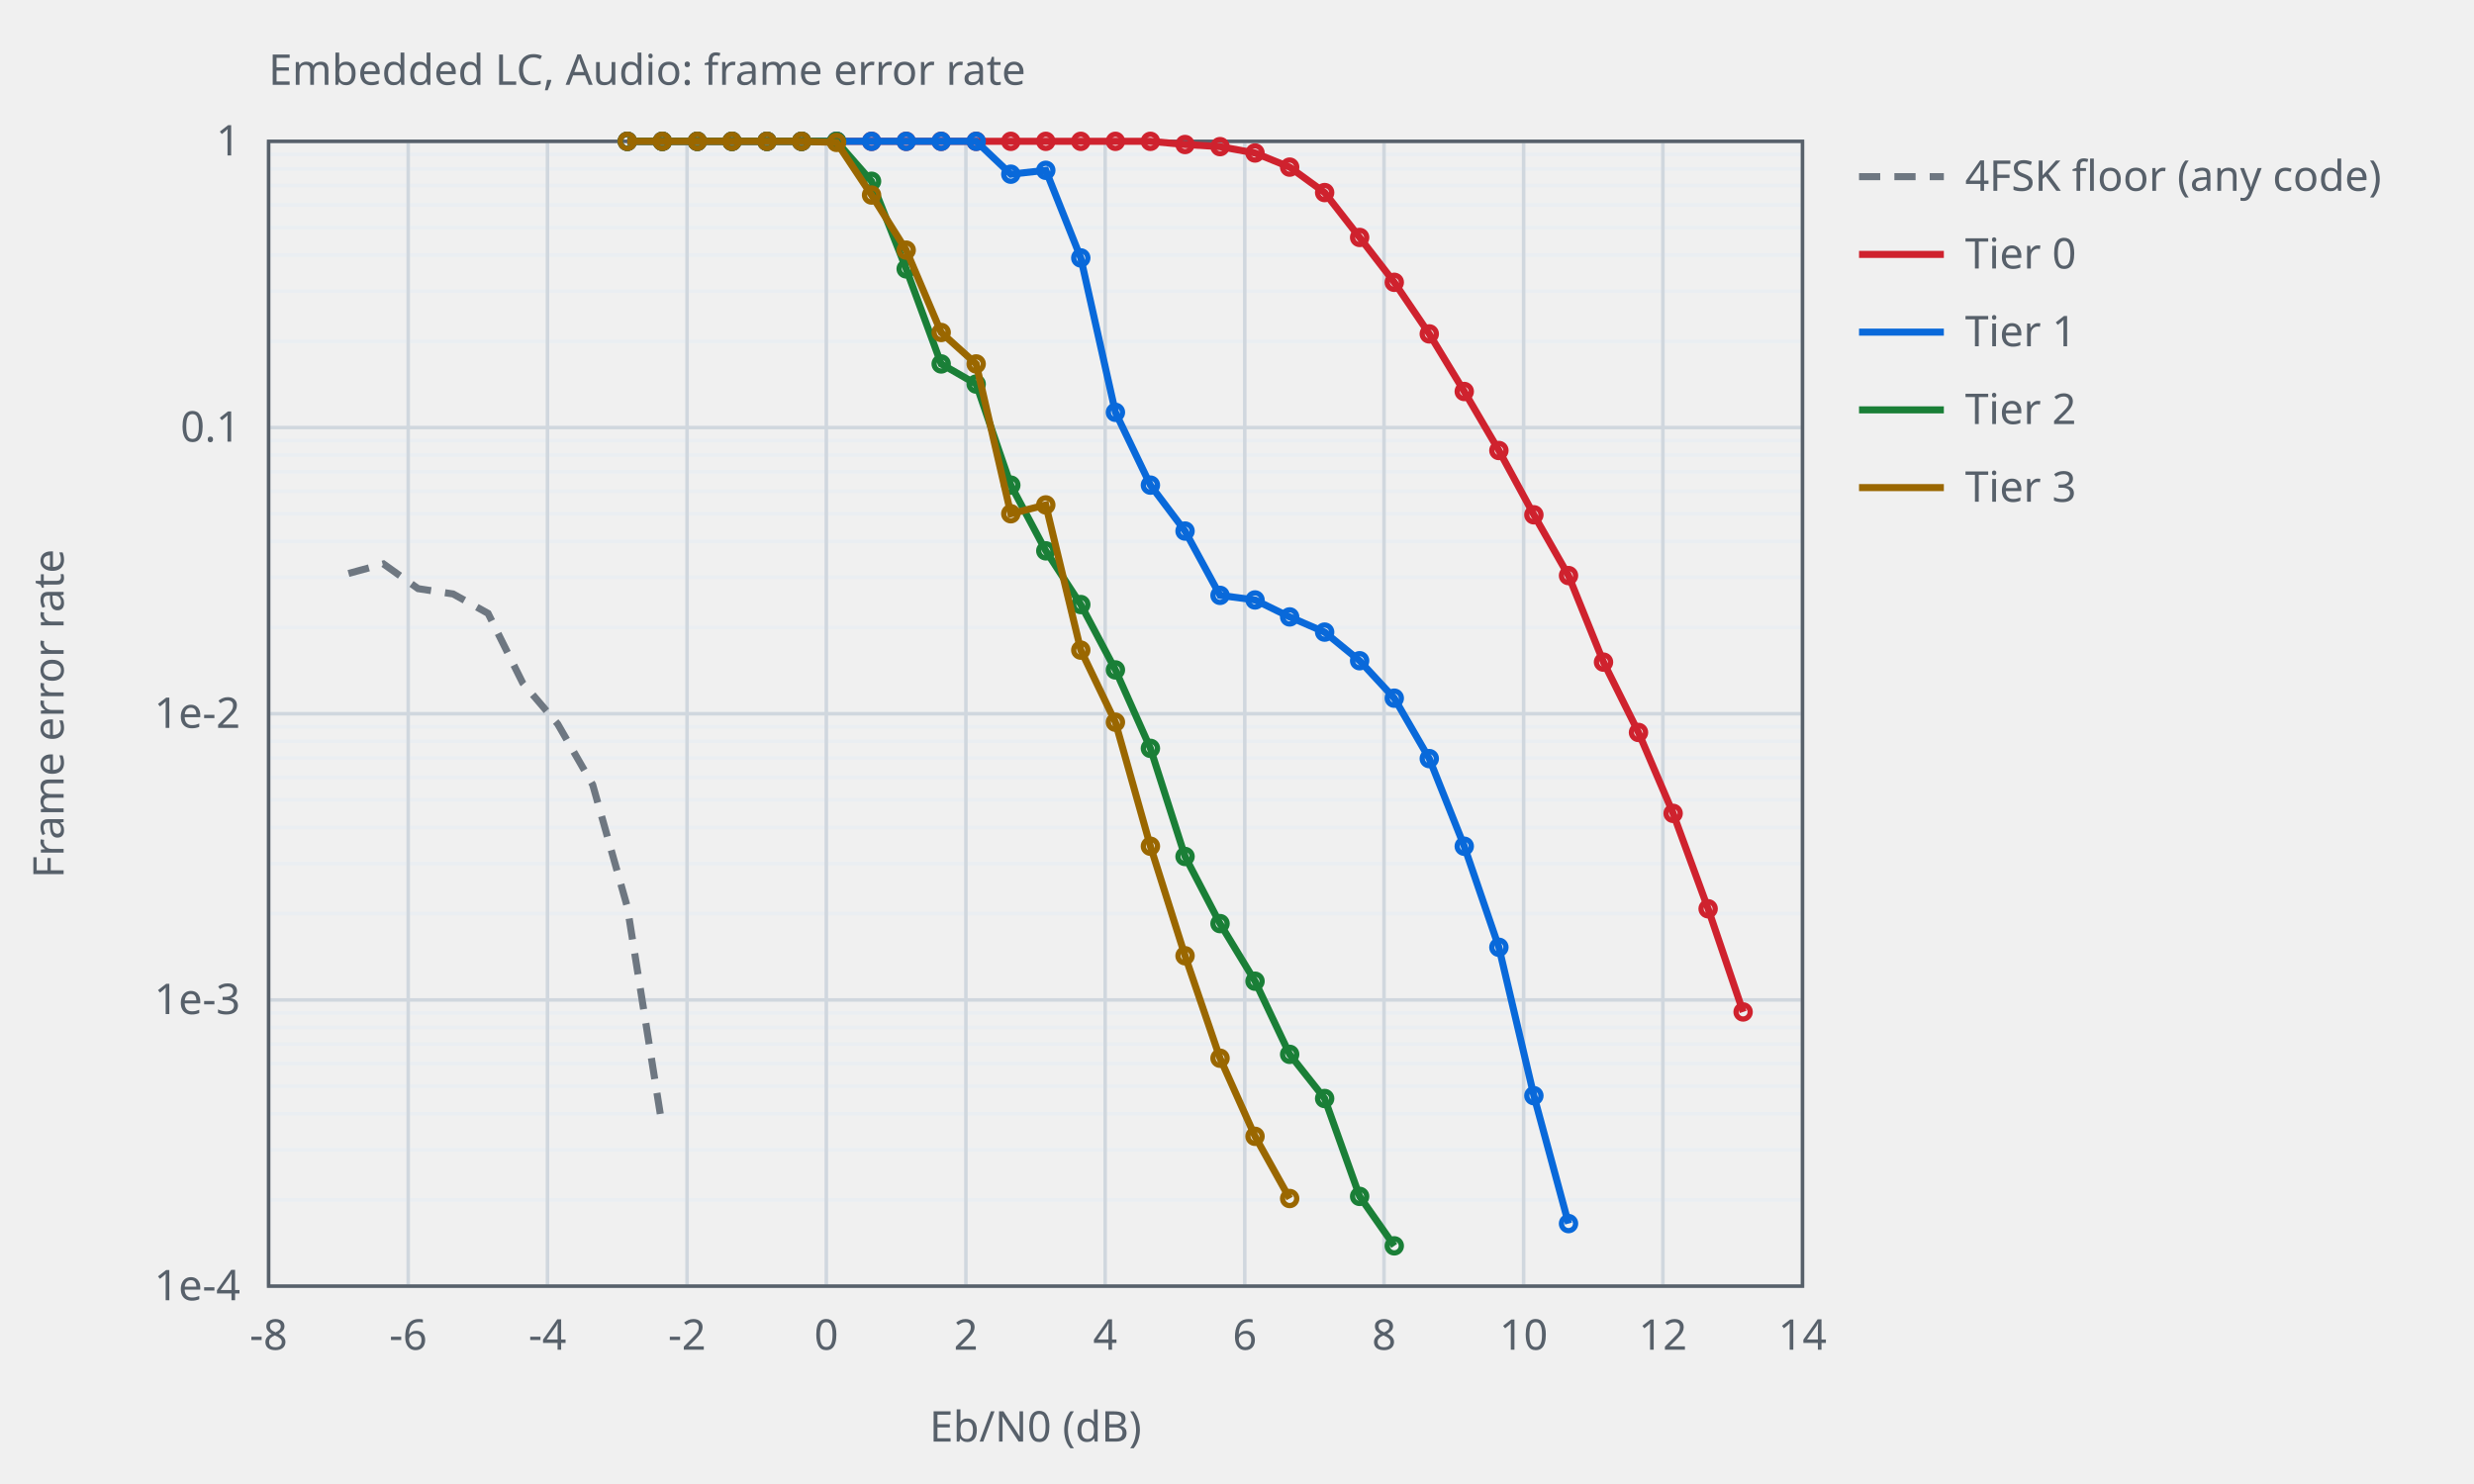
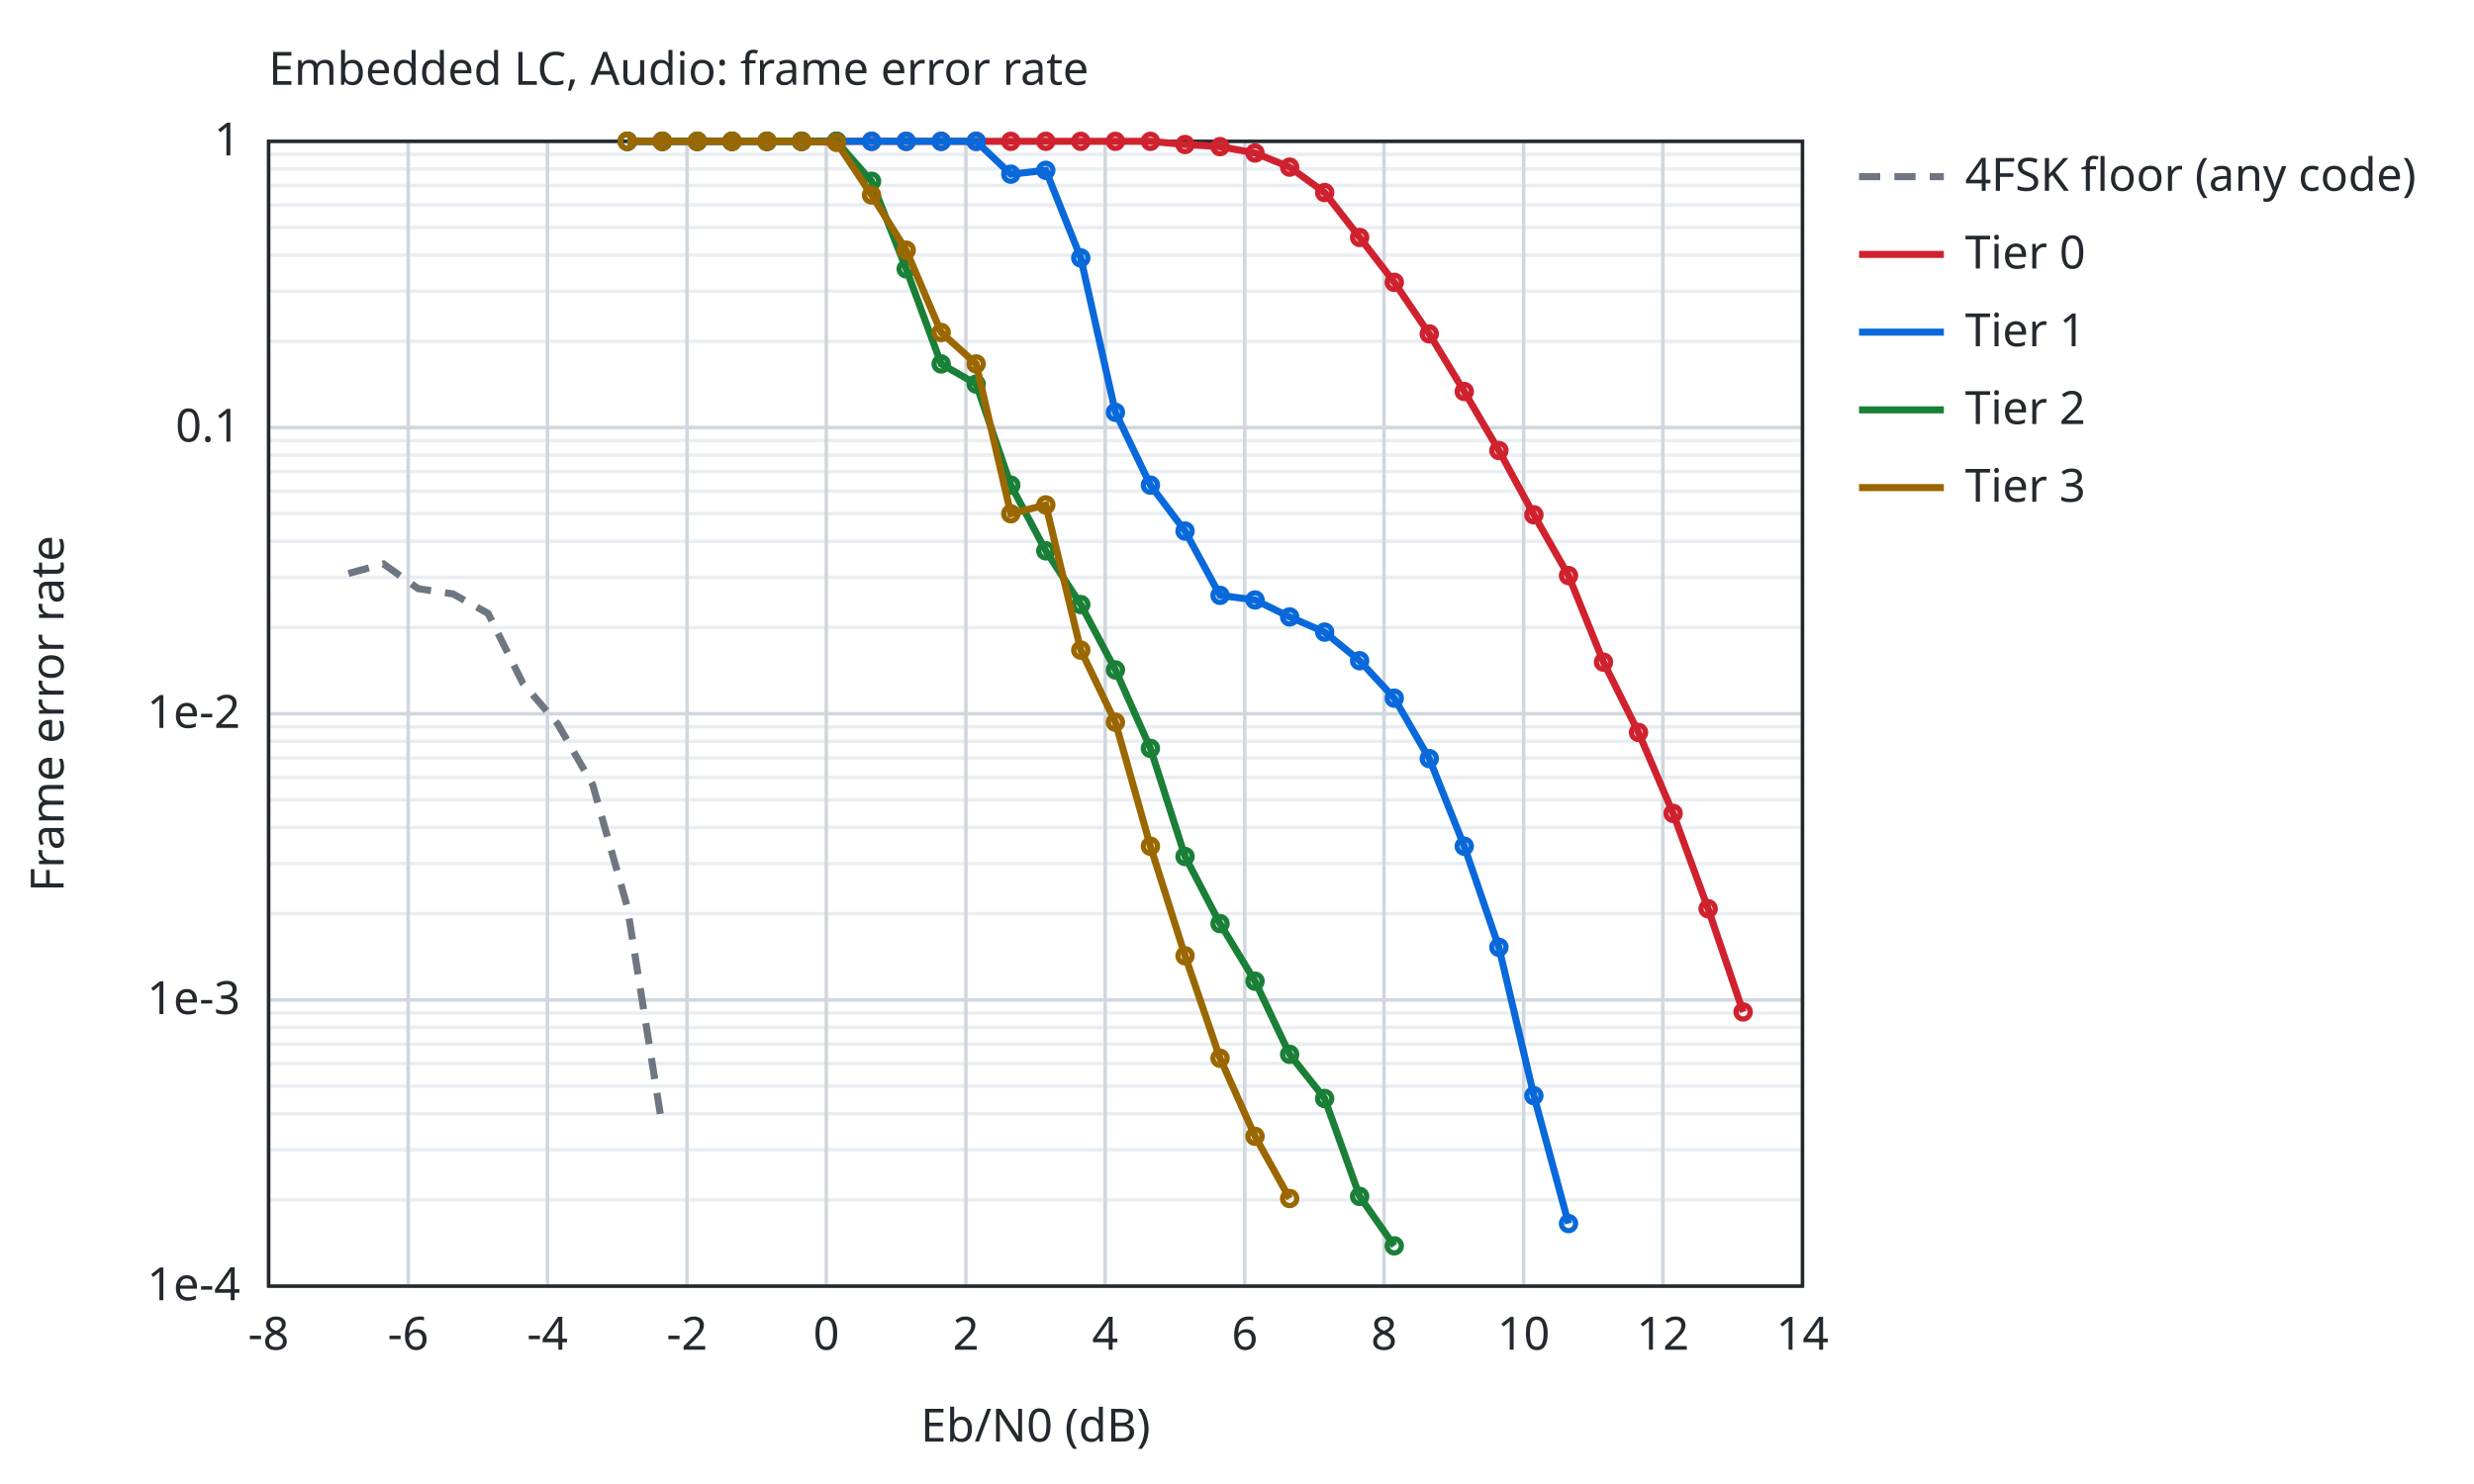
<svg xmlns="http://www.w3.org/2000/svg" width="700" height="420" viewBox="0 0 700 420">
-   <style>text{font-family:sans-serif;font-size:12px;fill:#57606a}.ax{stroke:#57606a;stroke-width:1;fill:none}.gr{stroke:#d0d7de;stroke-width:1}.mi{stroke:#eaeef2;stroke-width:1}.r0{stroke:#6e7781}.r1{stroke:#bc4c00}.r2{stroke:#8250df}.s1{stroke:#cf222e}.s2{stroke:#0969da}.s3{stroke:#1a7f37}.s4{stroke:#9a6700}.l{fill:none;stroke-width:2}.p{fill:none;stroke-width:1.5}@media (prefers-color-scheme:dark){text{fill:#c9d1d9}.ax{stroke:#8b949e}.gr{stroke:#30363d}.mi{stroke:#21262d}.r0{stroke:#8b949e}.r1{stroke:#f0883e}.r2{stroke:#d2a8ff}.s1{stroke:#ff7b72}.s2{stroke:#58a6ff}.s3{stroke:#3fb950}.s4{stroke:#d29922}}</style>
+   <style>text{font-family:sans-serif;font-size:13px;fill:#24292f}.bg{fill:#ffffff}.ax{stroke:#24292f;stroke-width:1;fill:none}.gr{stroke:#d0d7de;stroke-width:1}.mi{stroke:#eaeef2;stroke-width:1}.r0{stroke:#6e7781}.r1{stroke:#bc4c00}.r2{stroke:#8250df}.r3{stroke:#1a7f37}.r4{stroke:#9a6700}.s1{stroke:#cf222e}.s2{stroke:#0969da}.s3{stroke:#1a7f37}.s4{stroke:#9a6700}.f1{fill:#cf222e}.f2{fill:#0969da}.f3{fill:#1a7f37}.f4{fill:#9a6700}.l{fill:none;stroke-width:2}.p{fill:none;stroke-width:1.5}.e{fill:none;stroke-width:1;stroke-opacity:.25}@media (prefers-color-scheme:dark){text{fill:#e6edf3}.bg{fill:#0d1117}.ax{stroke:#8b949e}.gr{stroke:#30363d}.mi{stroke:#21262d}.r0{stroke:#8b949e}.r1{stroke:#f0883e}.r2{stroke:#d2a8ff}.r3{stroke:#3fb950}.r4{stroke:#d29922}.s1{stroke:#ff7b72}.s2{stroke:#58a6ff}.s3{stroke:#3fb950}.s4{stroke:#d29922}.f1{fill:#ff7b72}.f2{fill:#58a6ff}.f3{fill:#3fb950}.f4{fill:#d29922}}</style>
+   <rect class="bg" width="100%" height="100%" />
  <text x="76.0" y="24">Embedded LC, Audio: frame error rate</text>
  <line class="mi" x1="76.0" y1="96.6" x2="510.0" y2="96.6" />
  <line class="mi" x1="76.0" y1="82.4" x2="510.0" y2="82.4" />
  <line class="mi" x1="76.0" y1="72.2" x2="510.0" y2="72.2" />
  <line class="mi" x1="76.0" y1="64.4" x2="510.0" y2="64.4" />
  <line class="mi" x1="76.0" y1="58.0" x2="510.0" y2="58.0" />
  <line class="mi" x1="76.0" y1="52.5" x2="510.0" y2="52.5" />
  <line class="mi" x1="76.0" y1="47.8" x2="510.0" y2="47.8" />
  <line class="mi" x1="76.0" y1="43.7" x2="510.0" y2="43.7" />
  <line class="mi" x1="76.0" y1="177.6" x2="510.0" y2="177.6" />
  <line class="mi" x1="76.0" y1="163.4" x2="510.0" y2="163.4" />
  <line class="mi" x1="76.0" y1="153.2" x2="510.0" y2="153.2" />
  <line class="mi" x1="76.0" y1="145.4" x2="510.0" y2="145.4" />
  <line class="mi" x1="76.0" y1="139.0" x2="510.0" y2="139.0" />
  <line class="mi" x1="76.0" y1="133.5" x2="510.0" y2="133.5" />
  <line class="mi" x1="76.0" y1="128.8" x2="510.0" y2="128.8" />
  <line class="mi" x1="76.0" y1="124.7" x2="510.0" y2="124.7" />
  <line class="mi" x1="76.0" y1="258.6" x2="510.0" y2="258.6" />
  <line class="mi" x1="76.0" y1="244.4" x2="510.0" y2="244.4" />
  <line class="mi" x1="76.0" y1="234.2" x2="510.0" y2="234.2" />
  <line class="mi" x1="76.0" y1="226.4" x2="510.0" y2="226.4" />
  <line class="mi" x1="76.0" y1="220.0" x2="510.0" y2="220.0" />
  <line class="mi" x1="76.0" y1="214.5" x2="510.0" y2="214.5" />
  <line class="mi" x1="76.0" y1="209.8" x2="510.0" y2="209.8" />
  <line class="mi" x1="76.0" y1="205.7" x2="510.0" y2="205.7" />
  <line class="mi" x1="76.0" y1="339.6" x2="510.0" y2="339.6" />
  <line class="mi" x1="76.0" y1="325.4" x2="510.0" y2="325.4" />
  <line class="mi" x1="76.0" y1="315.2" x2="510.0" y2="315.2" />
  <line class="mi" x1="76.0" y1="307.4" x2="510.0" y2="307.4" />
  <line class="mi" x1="76.0" y1="301.0" x2="510.0" y2="301.0" />
  <line class="mi" x1="76.0" y1="295.5" x2="510.0" y2="295.5" />
  <line class="mi" x1="76.0" y1="290.8" x2="510.0" y2="290.8" />
  <line class="mi" x1="76.0" y1="286.7" x2="510.0" y2="286.7" />
  <line class="gr" x1="76.0" y1="364.0" x2="76.0" y2="40.0" />
  <text x="76.0" y="382.0" text-anchor="middle">-8</text>
  <line class="gr" x1="115.5" y1="364.0" x2="115.5" y2="40.0" />
  <text x="115.5" y="382.0" text-anchor="middle">-6</text>
  <line class="gr" x1="154.9" y1="364.0" x2="154.9" y2="40.0" />
  <text x="154.9" y="382.0" text-anchor="middle">-4</text>
  <line class="gr" x1="194.4" y1="364.0" x2="194.4" y2="40.0" />
  <text x="194.4" y="382.0" text-anchor="middle">-2</text>
  <line class="gr" x1="233.8" y1="364.0" x2="233.8" y2="40.0" />
  <text x="233.8" y="382.0" text-anchor="middle">0</text>
  <line class="gr" x1="273.3" y1="364.0" x2="273.3" y2="40.0" />
  <text x="273.3" y="382.0" text-anchor="middle">2</text>
  <line class="gr" x1="312.7" y1="364.0" x2="312.7" y2="40.0" />
  <text x="312.7" y="382.0" text-anchor="middle">4</text>
  <line class="gr" x1="352.2" y1="364.0" x2="352.2" y2="40.0" />
  <text x="352.2" y="382.0" text-anchor="middle">6</text>
  <line class="gr" x1="391.6" y1="364.0" x2="391.6" y2="40.0" />
  <text x="391.6" y="382.0" text-anchor="middle">8</text>
  <line class="gr" x1="431.1" y1="364.0" x2="431.1" y2="40.0" />
  <text x="431.1" y="382.0" text-anchor="middle">10</text>
  <line class="gr" x1="470.5" y1="364.0" x2="470.5" y2="40.0" />
  <text x="470.5" y="382.0" text-anchor="middle">12</text>
  <line class="gr" x1="510.0" y1="364.0" x2="510.0" y2="40.0" />
  <text x="510.0" y="382.0" text-anchor="middle">14</text>
  <line class="gr" x1="76.0" y1="40.0" x2="510.0" y2="40.0" />
  <text x="68.0" y="44.0" text-anchor="end">1</text>
  <line class="gr" x1="76.0" y1="121.0" x2="510.0" y2="121.0" />
  <text x="68.0" y="125.0" text-anchor="end">0.1</text>
  <line class="gr" x1="76.0" y1="202.0" x2="510.0" y2="202.0" />
  <text x="68.0" y="206.0" text-anchor="end">1e-2</text>
  <line class="gr" x1="76.0" y1="283.0" x2="510.0" y2="283.0" />
  <text x="68.0" y="287.0" text-anchor="end">1e-3</text>
  <line class="gr" x1="76.0" y1="364.0" x2="510.0" y2="364.0" />
  <text x="68.0" y="368.0" text-anchor="end">1e-4</text>
  <rect class="ax" x="76.0" y="40.0" width="434.0" height="324.0" />
  <text x="293.0" y="408.0" text-anchor="middle">Eb/N0 (dB)</text>
  <text x="18" y="202.0" text-anchor="middle" transform="rotate(-90 18 202.0)">Frame error rate</text>
  <path class="l r0" stroke-dasharray="6 4" d="M98.6,162.3 L108.5,159.6 L118.3,166.6 L128.2,168.1 L138.1,173.6 L147.9,193.3 L157.8,204.9 L167.7,222.1 L177.5,256.7 L187.4,318.9" />
  <line class="l r0" stroke-dasharray="6 4" x1="526.0" y1="50.0" x2="550.0" y2="50.0" />
  <text x="556.0" y="54.0">4FSK floor (any code)</text>
  <path class="l s1" d="M177.5,40.0 L187.4,40.0 L197.3,40.0 L207.1,40.0 L217.0,40.0 L226.8,40.0 L236.7,40.0 L246.6,40.0 L256.4,40.0 L266.3,40.0 L276.2,40.0 L286.0,40.0 L295.9,40.0 L305.8,40.0 L315.6,40.0 L325.5,40.0 L335.3,40.9 L345.2,41.5 L355.1,43.3 L364.9,47.3 L374.8,54.5 L384.7,67.2 L394.5,79.9 L404.4,94.5 L414.3,110.8 L424.1,127.5 L434.0,145.7 L443.8,162.9 L453.7,187.4 L463.6,207.3 L473.4,230.2 L483.3,257.2 L493.2,286.4" />
  <circle class="p s1" cx="177.5" cy="40.0" r="2" />
  <circle class="p s1" cx="187.4" cy="40.0" r="2" />
  <circle class="p s1" cx="197.3" cy="40.0" r="2" />
  <circle class="p s1" cx="207.1" cy="40.0" r="2" />
  <circle class="p s1" cx="217.0" cy="40.0" r="2" />
  <circle class="p s1" cx="226.8" cy="40.0" r="2" />
  <circle class="p s1" cx="236.7" cy="40.0" r="2" />
  <circle class="p s1" cx="246.6" cy="40.0" r="2" />
  <circle class="p s1" cx="256.4" cy="40.0" r="2" />
  <circle class="p s1" cx="266.3" cy="40.0" r="2" />
  <circle class="p s1" cx="276.2" cy="40.0" r="2" />
  <circle class="p s1" cx="286.0" cy="40.0" r="2" />
  <circle class="p s1" cx="295.9" cy="40.0" r="2" />
  <circle class="p s1" cx="305.8" cy="40.0" r="2" />
  <circle class="p s1" cx="315.6" cy="40.0" r="2" />
  <circle class="p s1" cx="325.5" cy="40.0" r="2" />
  <circle class="p s1" cx="335.3" cy="40.9" r="2" />
  <circle class="p s1" cx="345.2" cy="41.5" r="2" />
  <circle class="p s1" cx="355.1" cy="43.3" r="2" />
  <circle class="p s1" cx="364.9" cy="47.3" r="2" />
  <circle class="p s1" cx="374.8" cy="54.5" r="2" />
  <circle class="p s1" cx="384.7" cy="67.2" r="2" />
  <circle class="p s1" cx="394.5" cy="79.9" r="2" />
  <circle class="p s1" cx="404.4" cy="94.5" r="2" />
  <circle class="p s1" cx="414.3" cy="110.8" r="2" />
  <circle class="p s1" cx="424.1" cy="127.5" r="2" />
  <circle class="p s1" cx="434.0" cy="145.7" r="2" />
  <circle class="p s1" cx="443.8" cy="162.9" r="2" />
  <circle class="p s1" cx="453.7" cy="187.4" r="2" />
  <circle class="p s1" cx="463.6" cy="207.3" r="2" />
  <circle class="p s1" cx="473.4" cy="230.2" r="2" />
  <circle class="p s1" cx="483.3" cy="257.2" r="2" />
  <circle class="p s1" cx="493.2" cy="286.4" r="2" />
  <line class="l s1" x1="526.0" y1="72.0" x2="550.0" y2="72.0" />
  <text x="556.0" y="76.0">Tier 0</text>
  <path class="l s2" d="M177.5,40.0 L187.4,40.0 L197.3,40.0 L207.1,40.0 L217.0,40.0 L226.8,40.0 L236.7,40.0 L246.6,40.0 L256.4,40.0 L266.3,40.0 L276.2,40.0 L286.0,49.3 L295.9,48.2 L305.8,73.0 L315.6,116.7 L325.5,137.3 L335.3,150.3 L345.2,168.5 L355.1,169.8 L364.9,174.6 L374.8,178.9 L384.7,187.0 L394.5,197.6 L404.4,214.7 L414.3,239.5 L424.1,268.1 L434.0,310.1 L443.8,346.3" />
  <circle class="p s2" cx="177.5" cy="40.0" r="2" />
  <circle class="p s2" cx="187.4" cy="40.0" r="2" />
  <circle class="p s2" cx="197.3" cy="40.0" r="2" />
  <circle class="p s2" cx="207.1" cy="40.0" r="2" />
  <circle class="p s2" cx="217.0" cy="40.0" r="2" />
  <circle class="p s2" cx="226.8" cy="40.0" r="2" />
  <circle class="p s2" cx="236.7" cy="40.0" r="2" />
  <circle class="p s2" cx="246.6" cy="40.0" r="2" />
  <circle class="p s2" cx="256.4" cy="40.0" r="2" />
  <circle class="p s2" cx="266.3" cy="40.0" r="2" />
  <circle class="p s2" cx="276.2" cy="40.0" r="2" />
  <circle class="p s2" cx="286.0" cy="49.3" r="2" />
  <circle class="p s2" cx="295.9" cy="48.2" r="2" />
  <circle class="p s2" cx="305.8" cy="73.0" r="2" />
  <circle class="p s2" cx="315.6" cy="116.7" r="2" />
  <circle class="p s2" cx="325.5" cy="137.3" r="2" />
  <circle class="p s2" cx="335.3" cy="150.3" r="2" />
  <circle class="p s2" cx="345.2" cy="168.5" r="2" />
  <circle class="p s2" cx="355.1" cy="169.8" r="2" />
  <circle class="p s2" cx="364.9" cy="174.6" r="2" />
  <circle class="p s2" cx="374.8" cy="178.9" r="2" />
  <circle class="p s2" cx="384.7" cy="187.0" r="2" />
  <circle class="p s2" cx="394.5" cy="197.6" r="2" />
  <circle class="p s2" cx="404.4" cy="214.7" r="2" />
  <circle class="p s2" cx="414.3" cy="239.5" r="2" />
  <circle class="p s2" cx="424.1" cy="268.1" r="2" />
  <circle class="p s2" cx="434.0" cy="310.1" r="2" />
  <circle class="p s2" cx="443.8" cy="346.3" r="2" />
  <line class="l s2" x1="526.0" y1="94.0" x2="550.0" y2="94.0" />
  <text x="556.0" y="98.0">Tier 1</text>
  <path class="l s3" d="M177.5,40.0 L187.4,40.0 L197.3,40.0 L207.1,40.0 L217.0,40.0 L226.8,40.0 L236.7,40.0 L246.6,51.3 L256.4,76.1 L266.3,103.0 L276.2,108.7 L286.0,137.3 L295.9,155.9 L305.8,171.1 L315.6,189.6 L325.5,211.8 L335.3,242.4 L345.2,261.4 L355.1,277.7 L364.9,298.4 L374.8,310.9 L384.7,338.6 L394.5,352.6" />
  <circle class="p s3" cx="177.5" cy="40.0" r="2" />
  <circle class="p s3" cx="187.4" cy="40.0" r="2" />
  <circle class="p s3" cx="197.3" cy="40.0" r="2" />
  <circle class="p s3" cx="207.1" cy="40.0" r="2" />
  <circle class="p s3" cx="217.0" cy="40.0" r="2" />
  <circle class="p s3" cx="226.8" cy="40.0" r="2" />
  <circle class="p s3" cx="236.7" cy="40.0" r="2" />
  <circle class="p s3" cx="246.6" cy="51.3" r="2" />
  <circle class="p s3" cx="256.4" cy="76.1" r="2" />
  <circle class="p s3" cx="266.3" cy="103.0" r="2" />
  <circle class="p s3" cx="276.2" cy="108.7" r="2" />
  <circle class="p s3" cx="286.0" cy="137.3" r="2" />
  <circle class="p s3" cx="295.9" cy="155.9" r="2" />
  <circle class="p s3" cx="305.8" cy="171.1" r="2" />
  <circle class="p s3" cx="315.6" cy="189.6" r="2" />
  <circle class="p s3" cx="325.5" cy="211.8" r="2" />
  <circle class="p s3" cx="335.3" cy="242.4" r="2" />
  <circle class="p s3" cx="345.2" cy="261.4" r="2" />
  <circle class="p s3" cx="355.1" cy="277.7" r="2" />
  <circle class="p s3" cx="364.9" cy="298.4" r="2" />
  <circle class="p s3" cx="374.8" cy="310.9" r="2" />
  <circle class="p s3" cx="384.7" cy="338.6" r="2" />
  <circle class="p s3" cx="394.5" cy="352.6" r="2" />
  <line class="l s3" x1="526.0" y1="116.0" x2="550.0" y2="116.0" />
  <text x="556.0" y="120.0">Tier 2</text>
  <path class="l s4" d="M177.5,40.0 L187.4,40.0 L197.3,40.0 L207.1,40.0 L217.0,40.0 L226.8,40.0 L236.7,40.3 L246.6,55.2 L256.4,70.8 L266.3,94.1 L276.2,103.0 L286.0,145.4 L295.9,142.9 L305.8,184.0 L315.6,204.4 L325.5,239.5 L335.3,270.5 L345.2,299.5 L355.1,321.6 L364.9,339.2" />
  <circle class="p s4" cx="177.5" cy="40.0" r="2" />
  <circle class="p s4" cx="187.4" cy="40.0" r="2" />
  <circle class="p s4" cx="197.3" cy="40.0" r="2" />
  <circle class="p s4" cx="207.1" cy="40.0" r="2" />
  <circle class="p s4" cx="217.0" cy="40.0" r="2" />
  <circle class="p s4" cx="226.8" cy="40.0" r="2" />
  <circle class="p s4" cx="236.7" cy="40.3" r="2" />
  <circle class="p s4" cx="246.6" cy="55.2" r="2" />
  <circle class="p s4" cx="256.4" cy="70.8" r="2" />
  <circle class="p s4" cx="266.3" cy="94.1" r="2" />
  <circle class="p s4" cx="276.2" cy="103.0" r="2" />
  <circle class="p s4" cx="286.0" cy="145.4" r="2" />
  <circle class="p s4" cx="295.9" cy="142.9" r="2" />
  <circle class="p s4" cx="305.8" cy="184.0" r="2" />
  <circle class="p s4" cx="315.6" cy="204.4" r="2" />
  <circle class="p s4" cx="325.5" cy="239.5" r="2" />
  <circle class="p s4" cx="335.3" cy="270.5" r="2" />
  <circle class="p s4" cx="345.2" cy="299.5" r="2" />
  <circle class="p s4" cx="355.1" cy="321.6" r="2" />
  <circle class="p s4" cx="364.9" cy="339.2" r="2" />
  <line class="l s4" x1="526.0" y1="138.0" x2="550.0" y2="138.0" />
  <text x="556.0" y="142.0">Tier 3</text>
</svg>
